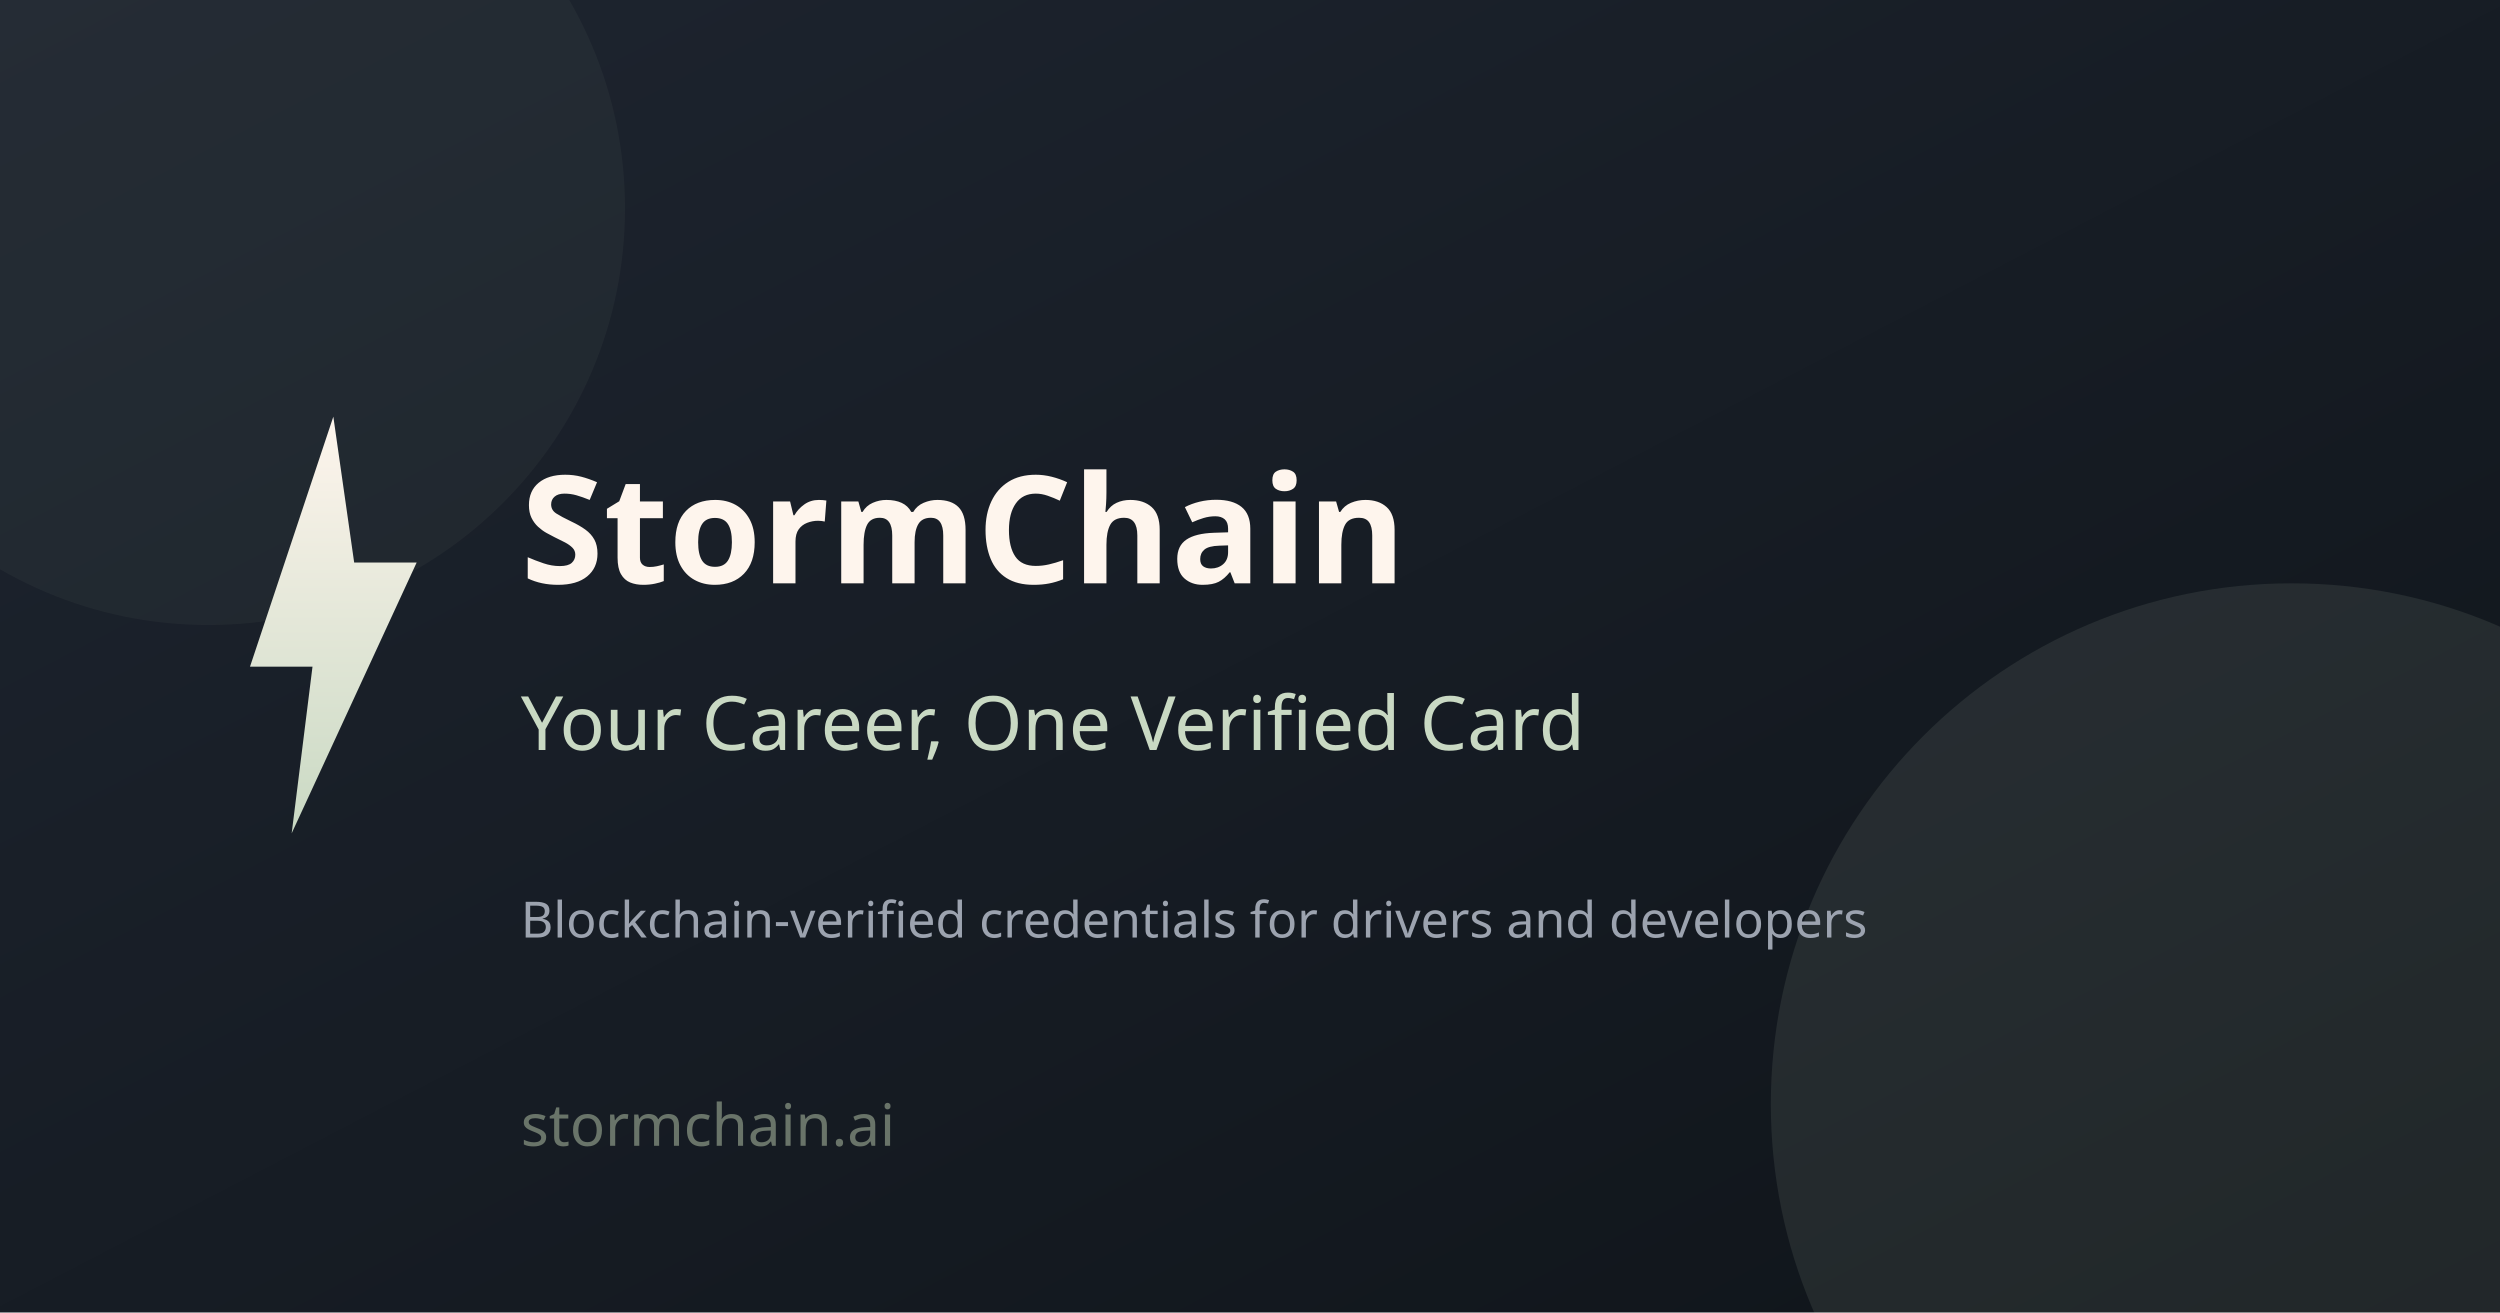
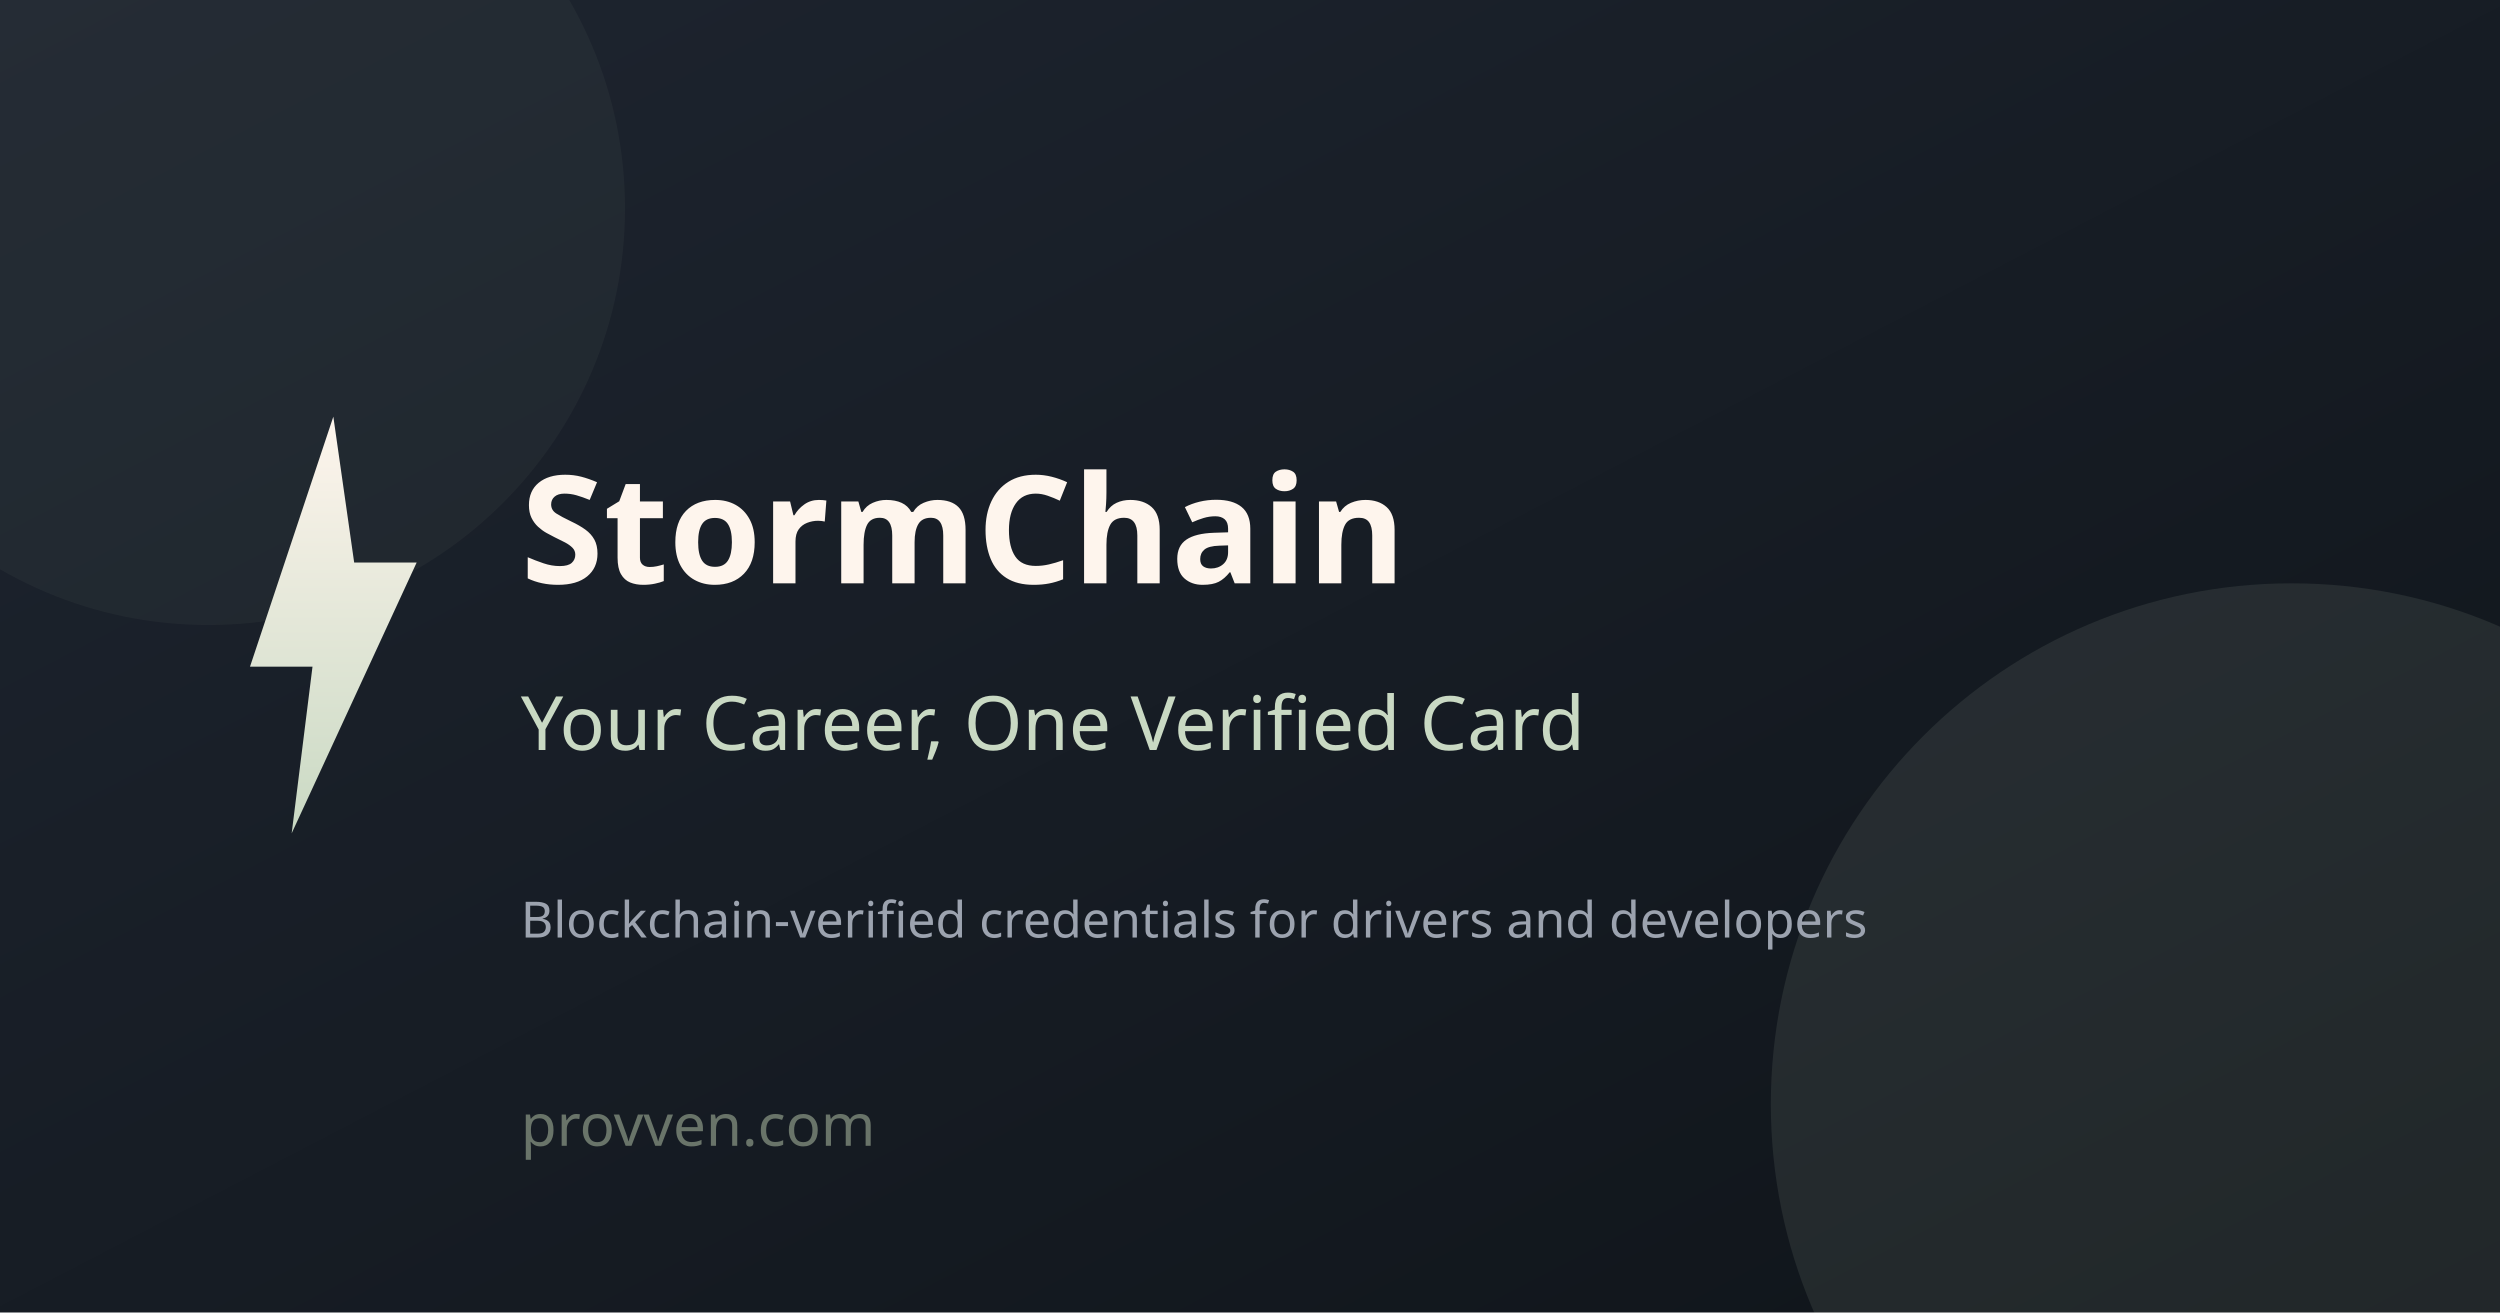
<svg xmlns="http://www.w3.org/2000/svg" width="1200" height="630" viewBox="0 0 1200 630" fill="none">
  <defs>
    <linearGradient id="bgGrad" x1="0%" y1="0%" x2="100%" y2="100%">
      <stop offset="0%" style="stop-color:#1e2530" />
      <stop offset="100%" style="stop-color:#0f1419" />
    </linearGradient>
    <linearGradient id="boltGrad" x1="0%" y1="0%" x2="0%" y2="100%">
      <stop offset="0%" style="stop-color:#fef5ed" />
      <stop offset="100%" style="stop-color:#c9d9c3" />
    </linearGradient>
  </defs>
  <rect width="1200" height="630" fill="url(#bgGrad)" />
  <circle cx="100" cy="100" r="200" fill="#697469" opacity="0.1" />
  <circle cx="1100" cy="530" r="250" fill="#c9d9c3" opacity="0.1" />
  <g transform="translate(100, 200)">
    <path d="M60 0 L20 120 L50 120 L40 200 L100 70 L70 70 Z" fill="url(#boltGrad)" />
  </g>
  <text x="250" y="280" font-family="system-ui, sans-serif" font-size="72" font-weight="bold" fill="#fef5ed">
    StormChain
  </text>
  <text x="250" y="360" font-family="system-ui, sans-serif" font-size="36" fill="#c9d9c3">
    Your Career, One Verified Card
  </text>
  <text x="250" y="450" font-family="system-ui, sans-serif" font-size="24" fill="#9ca3af">
    Blockchain-verified credentials for drivers and developers
  </text>
  <text x="250" y="550" font-family="system-ui, sans-serif" font-size="28" fill="#697469">
-     stormchain.ai
+     provven.com
  </text>
</svg>
